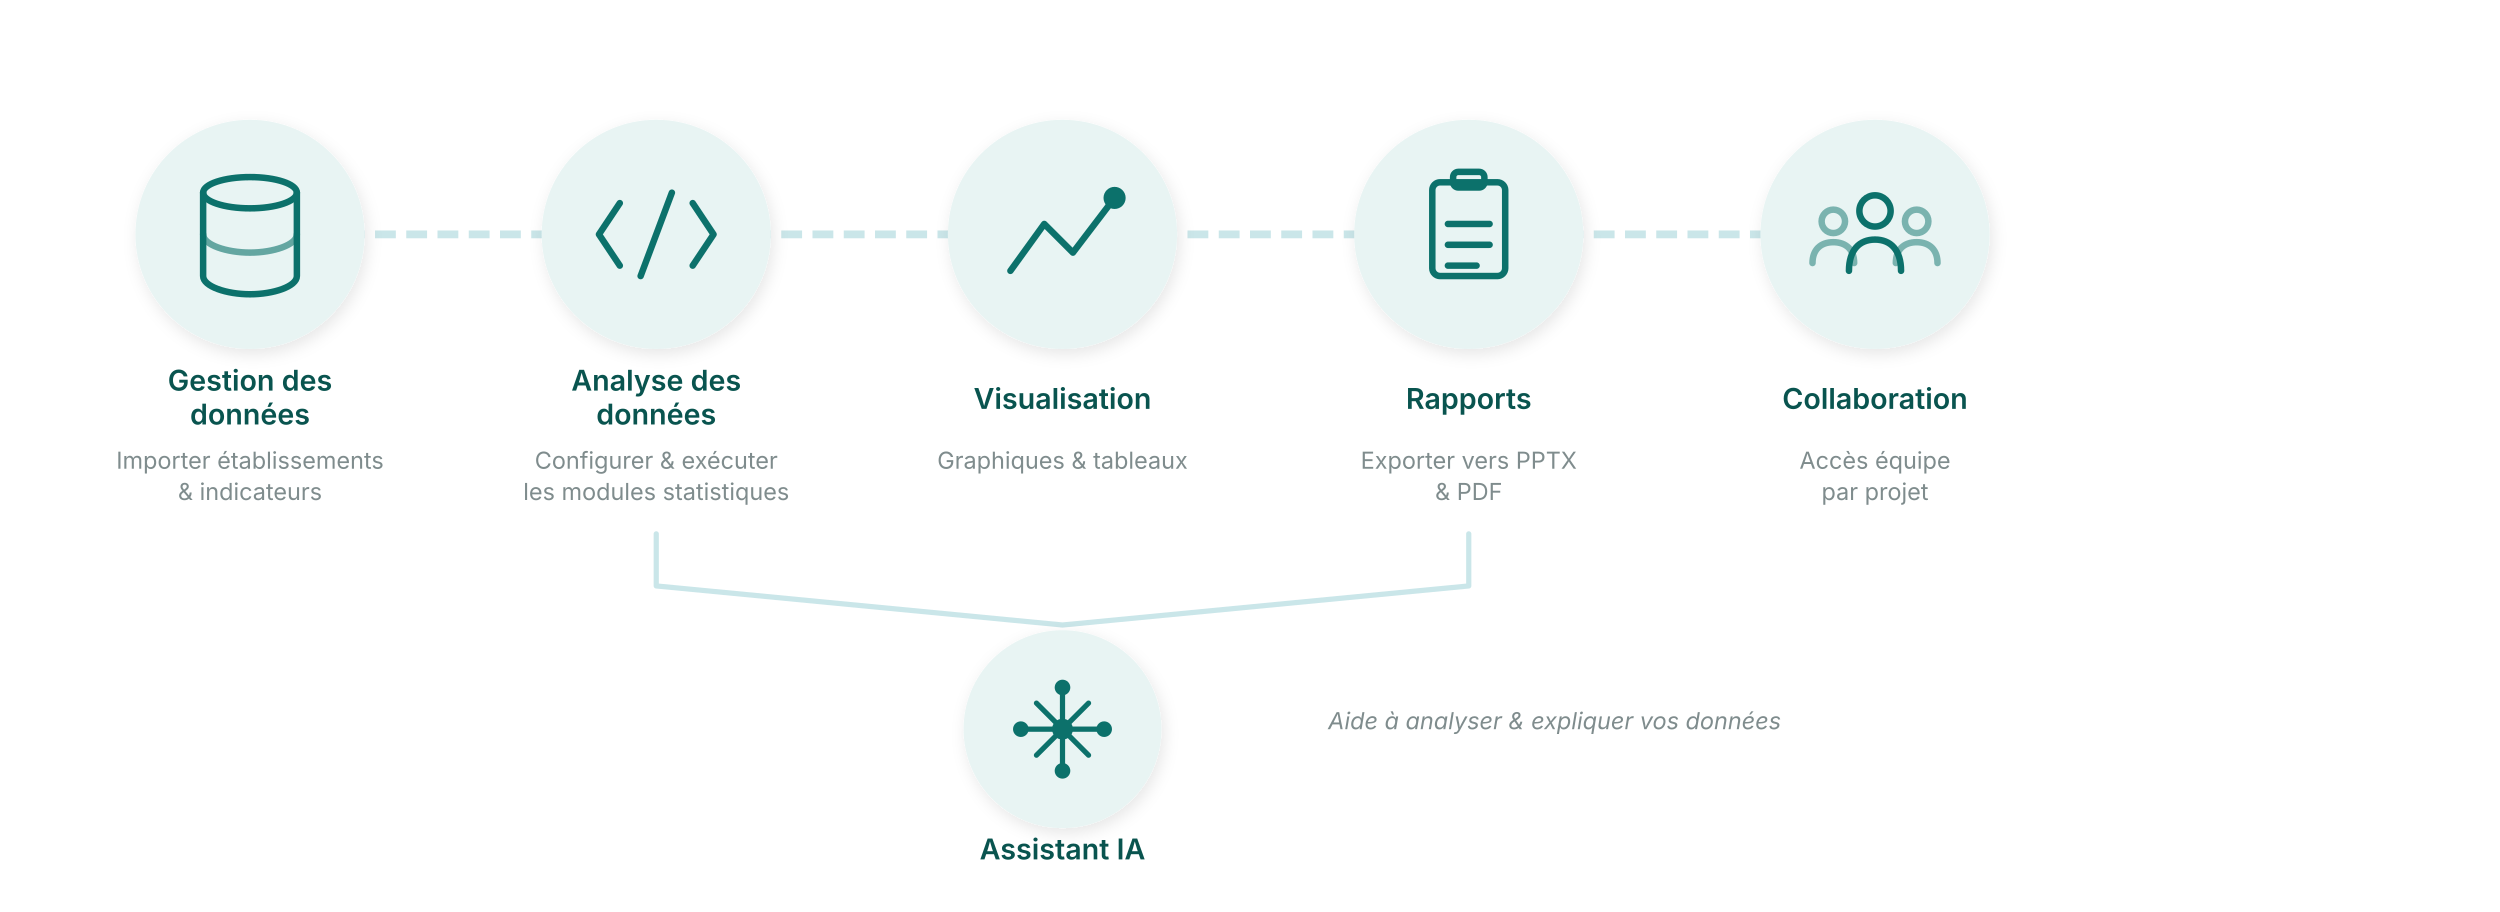
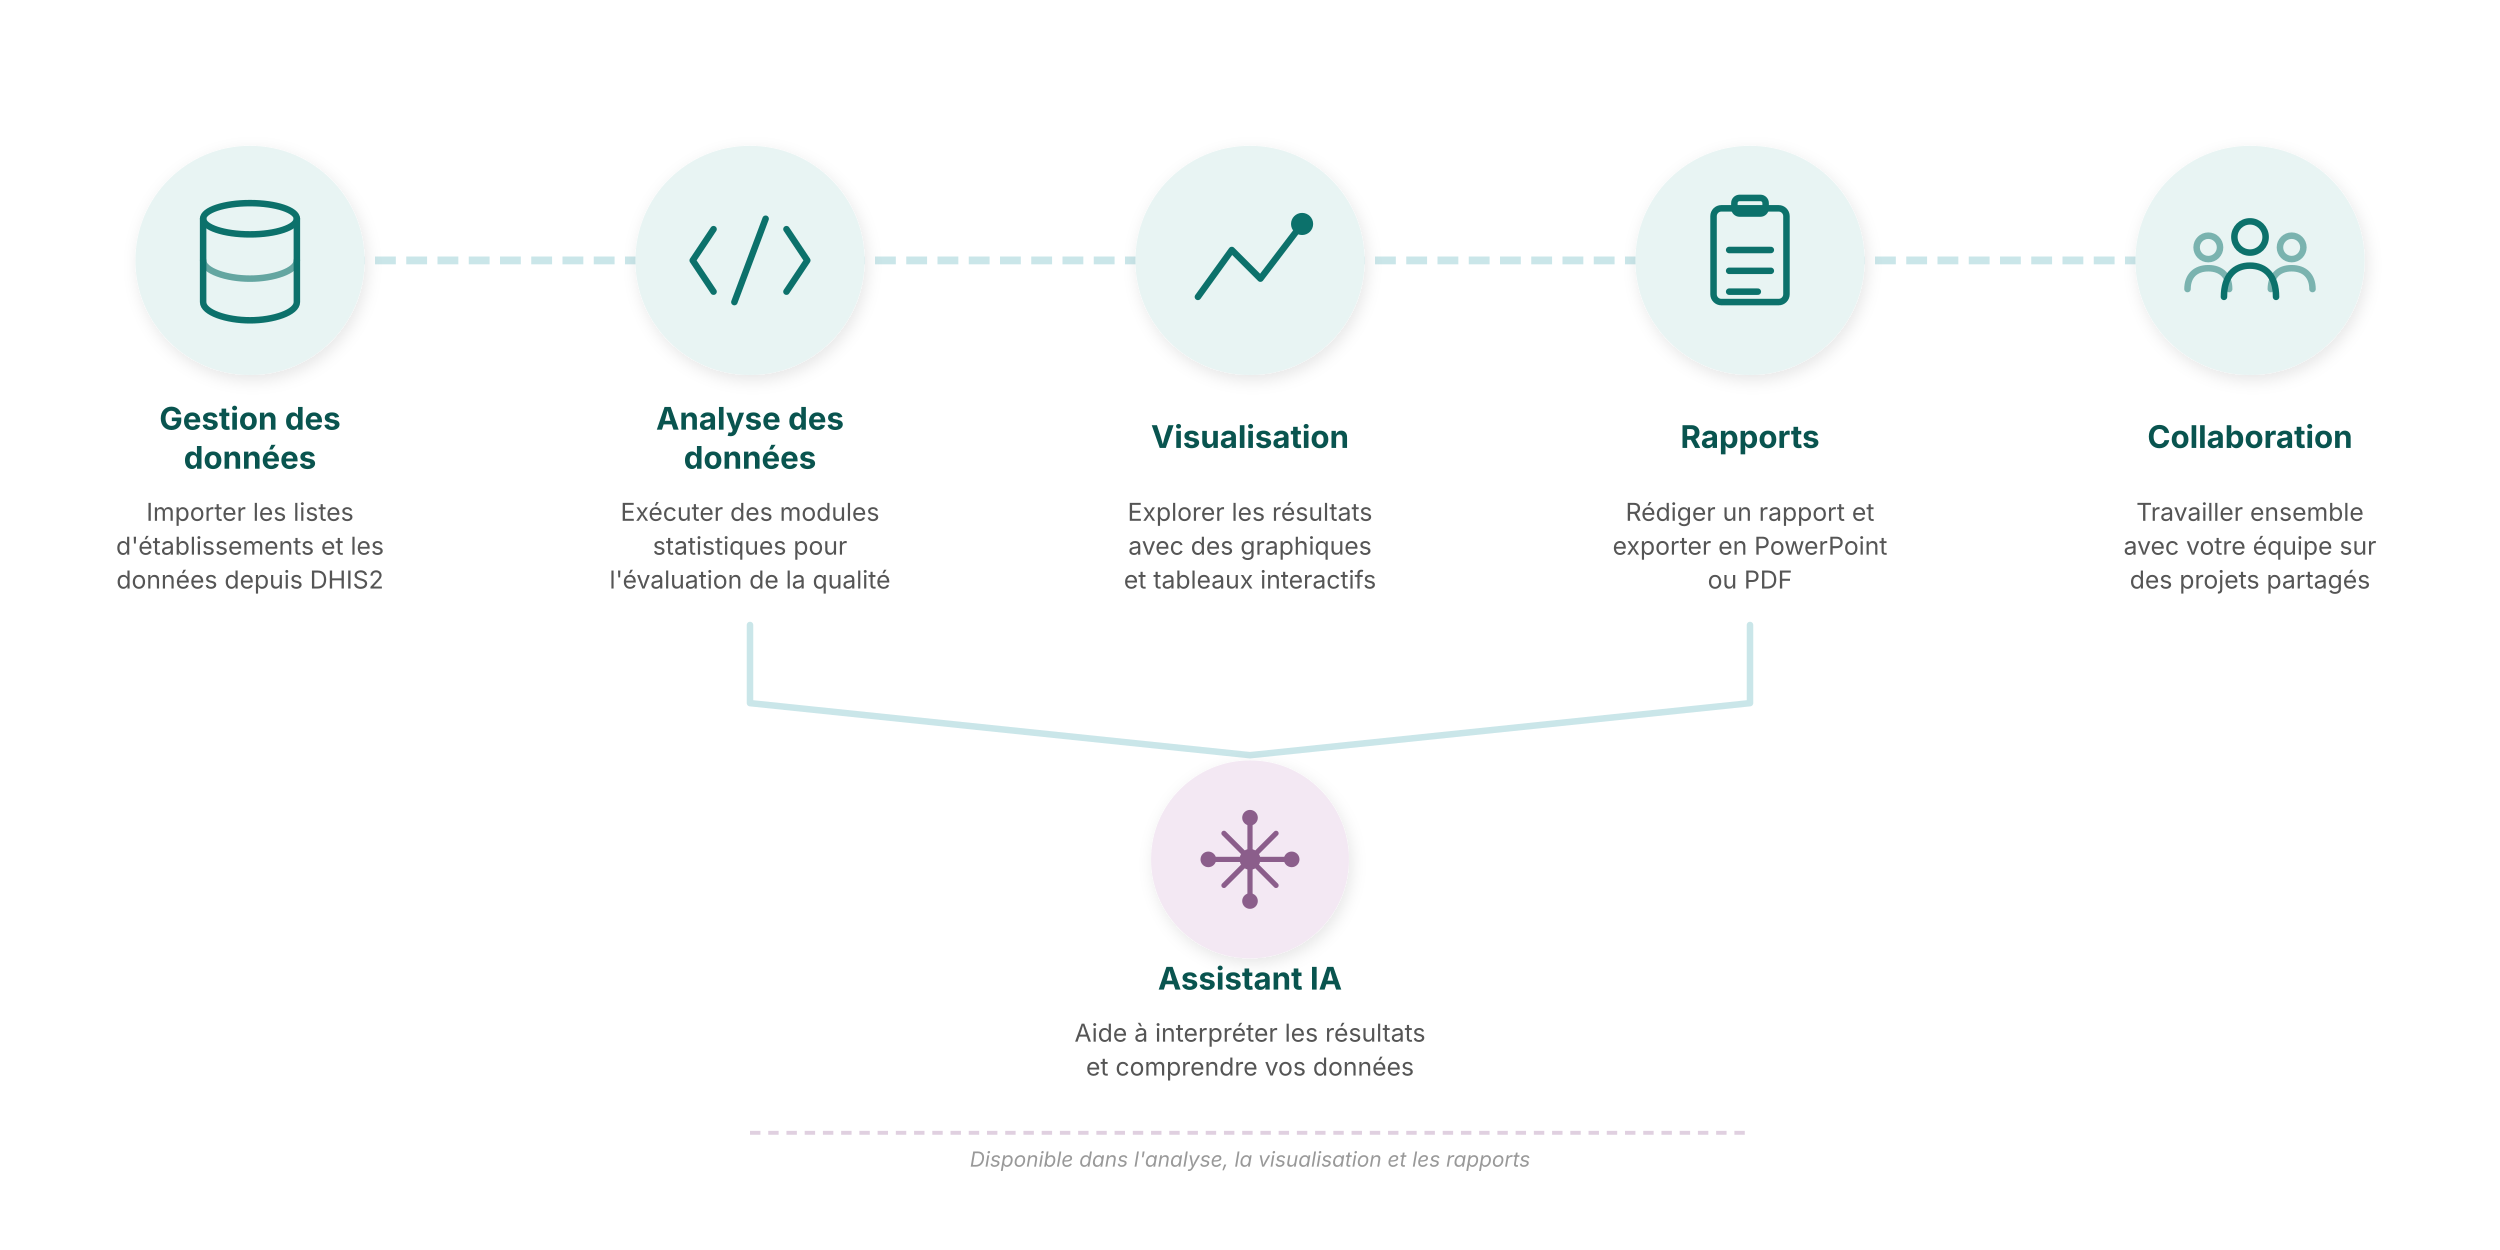
- <svg xmlns="http://www.w3.org/2000/svg" viewBox="0 70 960 350">
+ <svg xmlns="http://www.w3.org/2000/svg" viewBox="0 30 960 480">
  <defs>
    <filter id="shadow" x="-20%" y="-20%" width="140%" height="140%">
      <feDropShadow dx="1" dy="2" stdDeviation="3" flood-opacity="0.1" />
    </filter>
  </defs>
-   <line x1="96" y1="160" x2="720" y2="160" stroke="#CAE6E9" stroke-width="3" stroke-dasharray="8,4" />
+   <line x1="96" y1="130" x2="864" y2="130" stroke="#CAE6E9" stroke-width="3" stroke-dasharray="8,4" />
  <g fill="#1F9A9C">
-     <polygon points="210,155 220,160 210,165" />
-     <polygon points="366,155 376,160 366,165" />
-     <polygon points="522,155 532,160 522,165" />
-     <polygon points="678,155 688,160 678,165" />
+     <polygon points="248,125 258,130 248,135" />
+     <polygon points="440,125 450,130 440,135" />
+     <polygon points="632,125 642,130 632,135" />
+     <polygon points="824,125 834,130 824,135" />
  </g>
-   <g transform="translate(51, 95)">
+   <g transform="translate(51, 65)">
    <circle cx="45" cy="65" r="44" fill="#E8F4F3" filter="url(#shadow)" />
    <g transform="translate(45, 65)" fill="none" stroke="#0C716B" stroke-width="2.5" stroke-linecap="round" stroke-linejoin="round">
      <ellipse cx="0" cy="-16" rx="18" ry="6" />
      <path d="M -18 -16 L -18 16 C -18 20 -9 23 0 23 C 9 23 18 20 18 16 L 18 -16" />
      <path d="M -18 0 C -18 4 -9 7 0 7 C 9 7 18 4 18 0" opacity="0.6" />
    </g>
  </g>
-   <text x="96" y="220" text-anchor="middle" font-family="Inter, sans-serif" font-size="11" font-weight="600" fill="#09544F">Gestion des</text>
-   <text x="96" y="233" text-anchor="middle" font-family="Inter, sans-serif" font-size="11" font-weight="600" fill="#09544F">données</text>
-   <text x="96" y="250" text-anchor="middle" font-family="Inter, sans-serif" font-size="9" fill="#7f8c8d">Importer établissements</text>
-   <text x="96" y="262" text-anchor="middle" font-family="Inter, sans-serif" font-size="9" fill="#7f8c8d">&amp; indicateurs</text>
-   <g transform="translate(207, 95)">
+   <text x="96" y="195" text-anchor="middle" font-family="Inter, sans-serif" font-size="12" font-weight="700" fill="#09544F">Gestion des</text>
+   <text x="96" y="210" text-anchor="middle" font-family="Inter, sans-serif" font-size="12" font-weight="700" fill="#09544F">données</text>
+   <text x="96" y="230" text-anchor="middle" font-family="Inter, sans-serif" font-size="9.5" fill="#555">Importer les listes</text>
+   <text x="96" y="243" text-anchor="middle" font-family="Inter, sans-serif" font-size="9.5" fill="#555">d'établissements et les</text>
+   <text x="96" y="256" text-anchor="middle" font-family="Inter, sans-serif" font-size="9.5" fill="#555">données depuis DHIS2</text>
+   <g transform="translate(243, 65)">
    <circle cx="45" cy="65" r="44" fill="#E8F4F3" filter="url(#shadow)" />
    <g transform="translate(45, 65)" fill="none" stroke="#0C716B" stroke-width="2.5" stroke-linecap="round" stroke-linejoin="round">
      <polyline points="-14,-12 -22,0 -14,12" />
      <polyline points="14,-12 22,0 14,12" />
      <line x1="6" y1="-16" x2="-6" y2="16" />
    </g>
  </g>
-   <text x="252" y="220" text-anchor="middle" font-family="Inter, sans-serif" font-size="11" font-weight="600" fill="#09544F">Analyse des</text>
-   <text x="252" y="233" text-anchor="middle" font-family="Inter, sans-serif" font-size="11" font-weight="600" fill="#09544F">données</text>
-   <text x="252" y="250" text-anchor="middle" font-family="Inter, sans-serif" font-size="9" fill="#7f8c8d">Configurer &amp; exécuter</text>
-   <text x="252" y="262" text-anchor="middle" font-family="Inter, sans-serif" font-size="9" fill="#7f8c8d">les modules statistiques</text>
-   <g transform="translate(363, 95)">
+   <text x="288" y="195" text-anchor="middle" font-family="Inter, sans-serif" font-size="12" font-weight="700" fill="#09544F">Analyse des</text>
+   <text x="288" y="210" text-anchor="middle" font-family="Inter, sans-serif" font-size="12" font-weight="700" fill="#09544F">données</text>
+   <text x="288" y="230" text-anchor="middle" font-family="Inter, sans-serif" font-size="9.5" fill="#555">Exécuter des modules</text>
+   <text x="288" y="243" text-anchor="middle" font-family="Inter, sans-serif" font-size="9.5" fill="#555">statistiques pour</text>
+   <text x="288" y="256" text-anchor="middle" font-family="Inter, sans-serif" font-size="9.5" fill="#555">l'évaluation de la qualité</text>
+   <g transform="translate(435, 65)">
    <circle cx="45" cy="65" r="44" fill="#E8F4F3" filter="url(#shadow)" />
    <g transform="translate(45, 65)" fill="none" stroke="#0C716B" stroke-width="2.5" stroke-linecap="round" stroke-linejoin="round">
      <polyline points="-20,14 -7,-4 4,7 20,-14" />
      <circle cx="20" cy="-14" r="3" fill="#0C716B" />
    </g>
  </g>
-   <text x="408" y="227" text-anchor="middle" font-family="Inter, sans-serif" font-size="11" font-weight="600" fill="#09544F">Visualisation</text>
-   <text x="408" y="250" text-anchor="middle" font-family="Inter, sans-serif" font-size="9" fill="#7f8c8d">Graphiques &amp; tableaux</text>
-   <g transform="translate(519, 95)">
+   <text x="480" y="202" text-anchor="middle" font-family="Inter, sans-serif" font-size="12" font-weight="700" fill="#09544F">Visualisation</text>
+   <text x="480" y="230" text-anchor="middle" font-family="Inter, sans-serif" font-size="9.5" fill="#555">Explorer les résultats</text>
+   <text x="480" y="243" text-anchor="middle" font-family="Inter, sans-serif" font-size="9.5" fill="#555">avec des graphiques</text>
+   <text x="480" y="256" text-anchor="middle" font-family="Inter, sans-serif" font-size="9.5" fill="#555">et tableaux interactifs</text>
+   <g transform="translate(627, 65)">
    <circle cx="45" cy="65" r="44" fill="#E8F4F3" filter="url(#shadow)" />
    <g transform="translate(45, 65)" fill="none" stroke="#0C716B" stroke-width="2.5" stroke-linecap="round" stroke-linejoin="round">
      <rect x="-14" y="-20" width="28" height="36" rx="3" />
      <rect x="-6" y="-24" width="12" height="6" rx="2" />
      <line x1="-8" y1="-4" x2="8" y2="-4" />
      <line x1="-8" y1="4" x2="8" y2="4" />
      <line x1="-8" y1="12" x2="3" y2="12" />
    </g>
  </g>
-   <text x="564" y="227" text-anchor="middle" font-family="Inter, sans-serif" font-size="11" font-weight="600" fill="#09544F">Rapports</text>
-   <text x="564" y="250" text-anchor="middle" font-family="Inter, sans-serif" font-size="9" fill="#7f8c8d">Exporter vers PPTX</text>
-   <text x="564" y="262" text-anchor="middle" font-family="Inter, sans-serif" font-size="9" fill="#7f8c8d">&amp; PDF</text>
-   <g transform="translate(675, 95)">
+   <text x="672" y="202" text-anchor="middle" font-family="Inter, sans-serif" font-size="12" font-weight="700" fill="#09544F">Rapports</text>
+   <text x="672" y="230" text-anchor="middle" font-family="Inter, sans-serif" font-size="9.5" fill="#555">Rédiger un rapport et</text>
+   <text x="672" y="243" text-anchor="middle" font-family="Inter, sans-serif" font-size="9.5" fill="#555">exporter en PowerPoint</text>
+   <text x="672" y="256" text-anchor="middle" font-family="Inter, sans-serif" font-size="9.5" fill="#555">ou PDF</text>
+   <g transform="translate(819, 65)">
    <circle cx="45" cy="65" r="44" fill="#E8F4F3" filter="url(#shadow)" />
    <g transform="translate(45, 65)" fill="none" stroke="#0C716B" stroke-width="2.5" stroke-linecap="round" stroke-linejoin="round">
      <circle cx="0" cy="-9" r="6" />
      <path d="M -10 14 C -10 6 -6 2 0 2 C 6 2 10 6 10 14" />
      <circle cx="-16" cy="-5" r="4.5" opacity="0.5" />
      <path d="M -24 11 C -24 6 -21 3 -16 3 C -11 3 -8 6 -8 11" opacity="0.5" />
      <circle cx="16" cy="-5" r="4.5" opacity="0.5" />
      <path d="M 8 11 C 8 6 11 3 16 3 C 21 3 24 6 24 11" opacity="0.5" />
    </g>
  </g>
-   <text x="720" y="227" text-anchor="middle" font-family="Inter, sans-serif" font-size="11" font-weight="600" fill="#09544F">Collaboration</text>
-   <text x="720" y="250" text-anchor="middle" font-family="Inter, sans-serif" font-size="9" fill="#7f8c8d">Accès équipe</text>
-   <text x="720" y="262" text-anchor="middle" font-family="Inter, sans-serif" font-size="9" fill="#7f8c8d">par projet</text>
-   <path d="M 252 275 L 252 295 L 408 310 L 564 295 L 564 275" fill="none" stroke="#CAE6E9" stroke-width="2" stroke-linecap="round" stroke-linejoin="round" />
-   <g transform="translate(363, 305)">
-     <circle cx="45" cy="45" r="38" fill="#E8F4F3" filter="url(#shadow)" />
-     <g transform="translate(45, 45)" fill="none" stroke="#0C716B" stroke-width="2" stroke-linecap="round" stroke-linejoin="round">
+   <text x="864" y="202" text-anchor="middle" font-family="Inter, sans-serif" font-size="12" font-weight="700" fill="#09544F">Collaboration</text>
+   <text x="864" y="230" text-anchor="middle" font-family="Inter, sans-serif" font-size="9.5" fill="#555">Travailler ensemble</text>
+   <text x="864" y="243" text-anchor="middle" font-family="Inter, sans-serif" font-size="9.5" fill="#555">avec votre équipe sur</text>
+   <text x="864" y="256" text-anchor="middle" font-family="Inter, sans-serif" font-size="9.5" fill="#555">des projets partagés</text>
+   <path d="M 288 270 L 288 300 L 480 320 L 672 300 L 672 270" fill="none" stroke="#CAE6E9" stroke-width="2.5" stroke-linecap="round" stroke-linejoin="round" />
+   <g transform="translate(435, 315)">
+     <circle cx="45" cy="45" r="38" fill="#F3E8F3" filter="url(#shadow)" />
+     <g transform="translate(45, 45)" fill="none" stroke="#8B5E8B" stroke-width="2" stroke-linecap="round" stroke-linejoin="round">
      <path d="M 0 -16 L 0 16 M -16 0 L 16 0" />
      <path d="M -10 -10 L 10 10 M 10 -10 L -10 10" />
-       <circle cx="0" cy="-16" r="2" fill="#0C716B" />
-       <circle cx="0" cy="16" r="2" fill="#0C716B" />
-       <circle cx="-16" cy="0" r="2" fill="#0C716B" />
-       <circle cx="16" cy="0" r="2" fill="#0C716B" />
-       <circle cx="0" cy="0" r="3" fill="#0C716B" />
+       <circle cx="0" cy="-16" r="2" fill="#8B5E8B" />
+       <circle cx="0" cy="16" r="2" fill="#8B5E8B" />
+       <circle cx="-16" cy="0" r="2" fill="#8B5E8B" />
+       <circle cx="16" cy="0" r="2" fill="#8B5E8B" />
+       <circle cx="0" cy="0" r="3" fill="#8B5E8B" />
    </g>
  </g>
-   <text x="408" y="400" text-anchor="middle" font-family="Inter, sans-serif" font-size="11" font-weight="600" fill="#09544F">Assistant IA</text>
-   <text x="510" y="350" text-anchor="start" font-family="Inter, sans-serif" font-size="9" fill="#7f8c8d" font-style="italic">Aide à analyser &amp; expliquer vos données</text>
+   <text x="480" y="410" text-anchor="middle" font-family="Inter, sans-serif" font-size="12" font-weight="700" fill="#09544F">Assistant IA</text>
+   <text x="480" y="430" text-anchor="middle" font-family="Inter, sans-serif" font-size="9.5" fill="#555">Aide à interpréter les résultats</text>
+   <text x="480" y="443" text-anchor="middle" font-family="Inter, sans-serif" font-size="9.5" fill="#555">et comprendre vos données</text>
+   <line x1="288" y1="465" x2="672" y2="465" stroke="#E0D0E0" stroke-width="1.5" stroke-dasharray="4,3" />
+   <text x="480" y="478" text-anchor="middle" font-family="Inter, sans-serif" font-size="8" fill="#999" font-style="italic">Disponible dans l'analyse, la visualisation et les rapports</text>
</svg>
